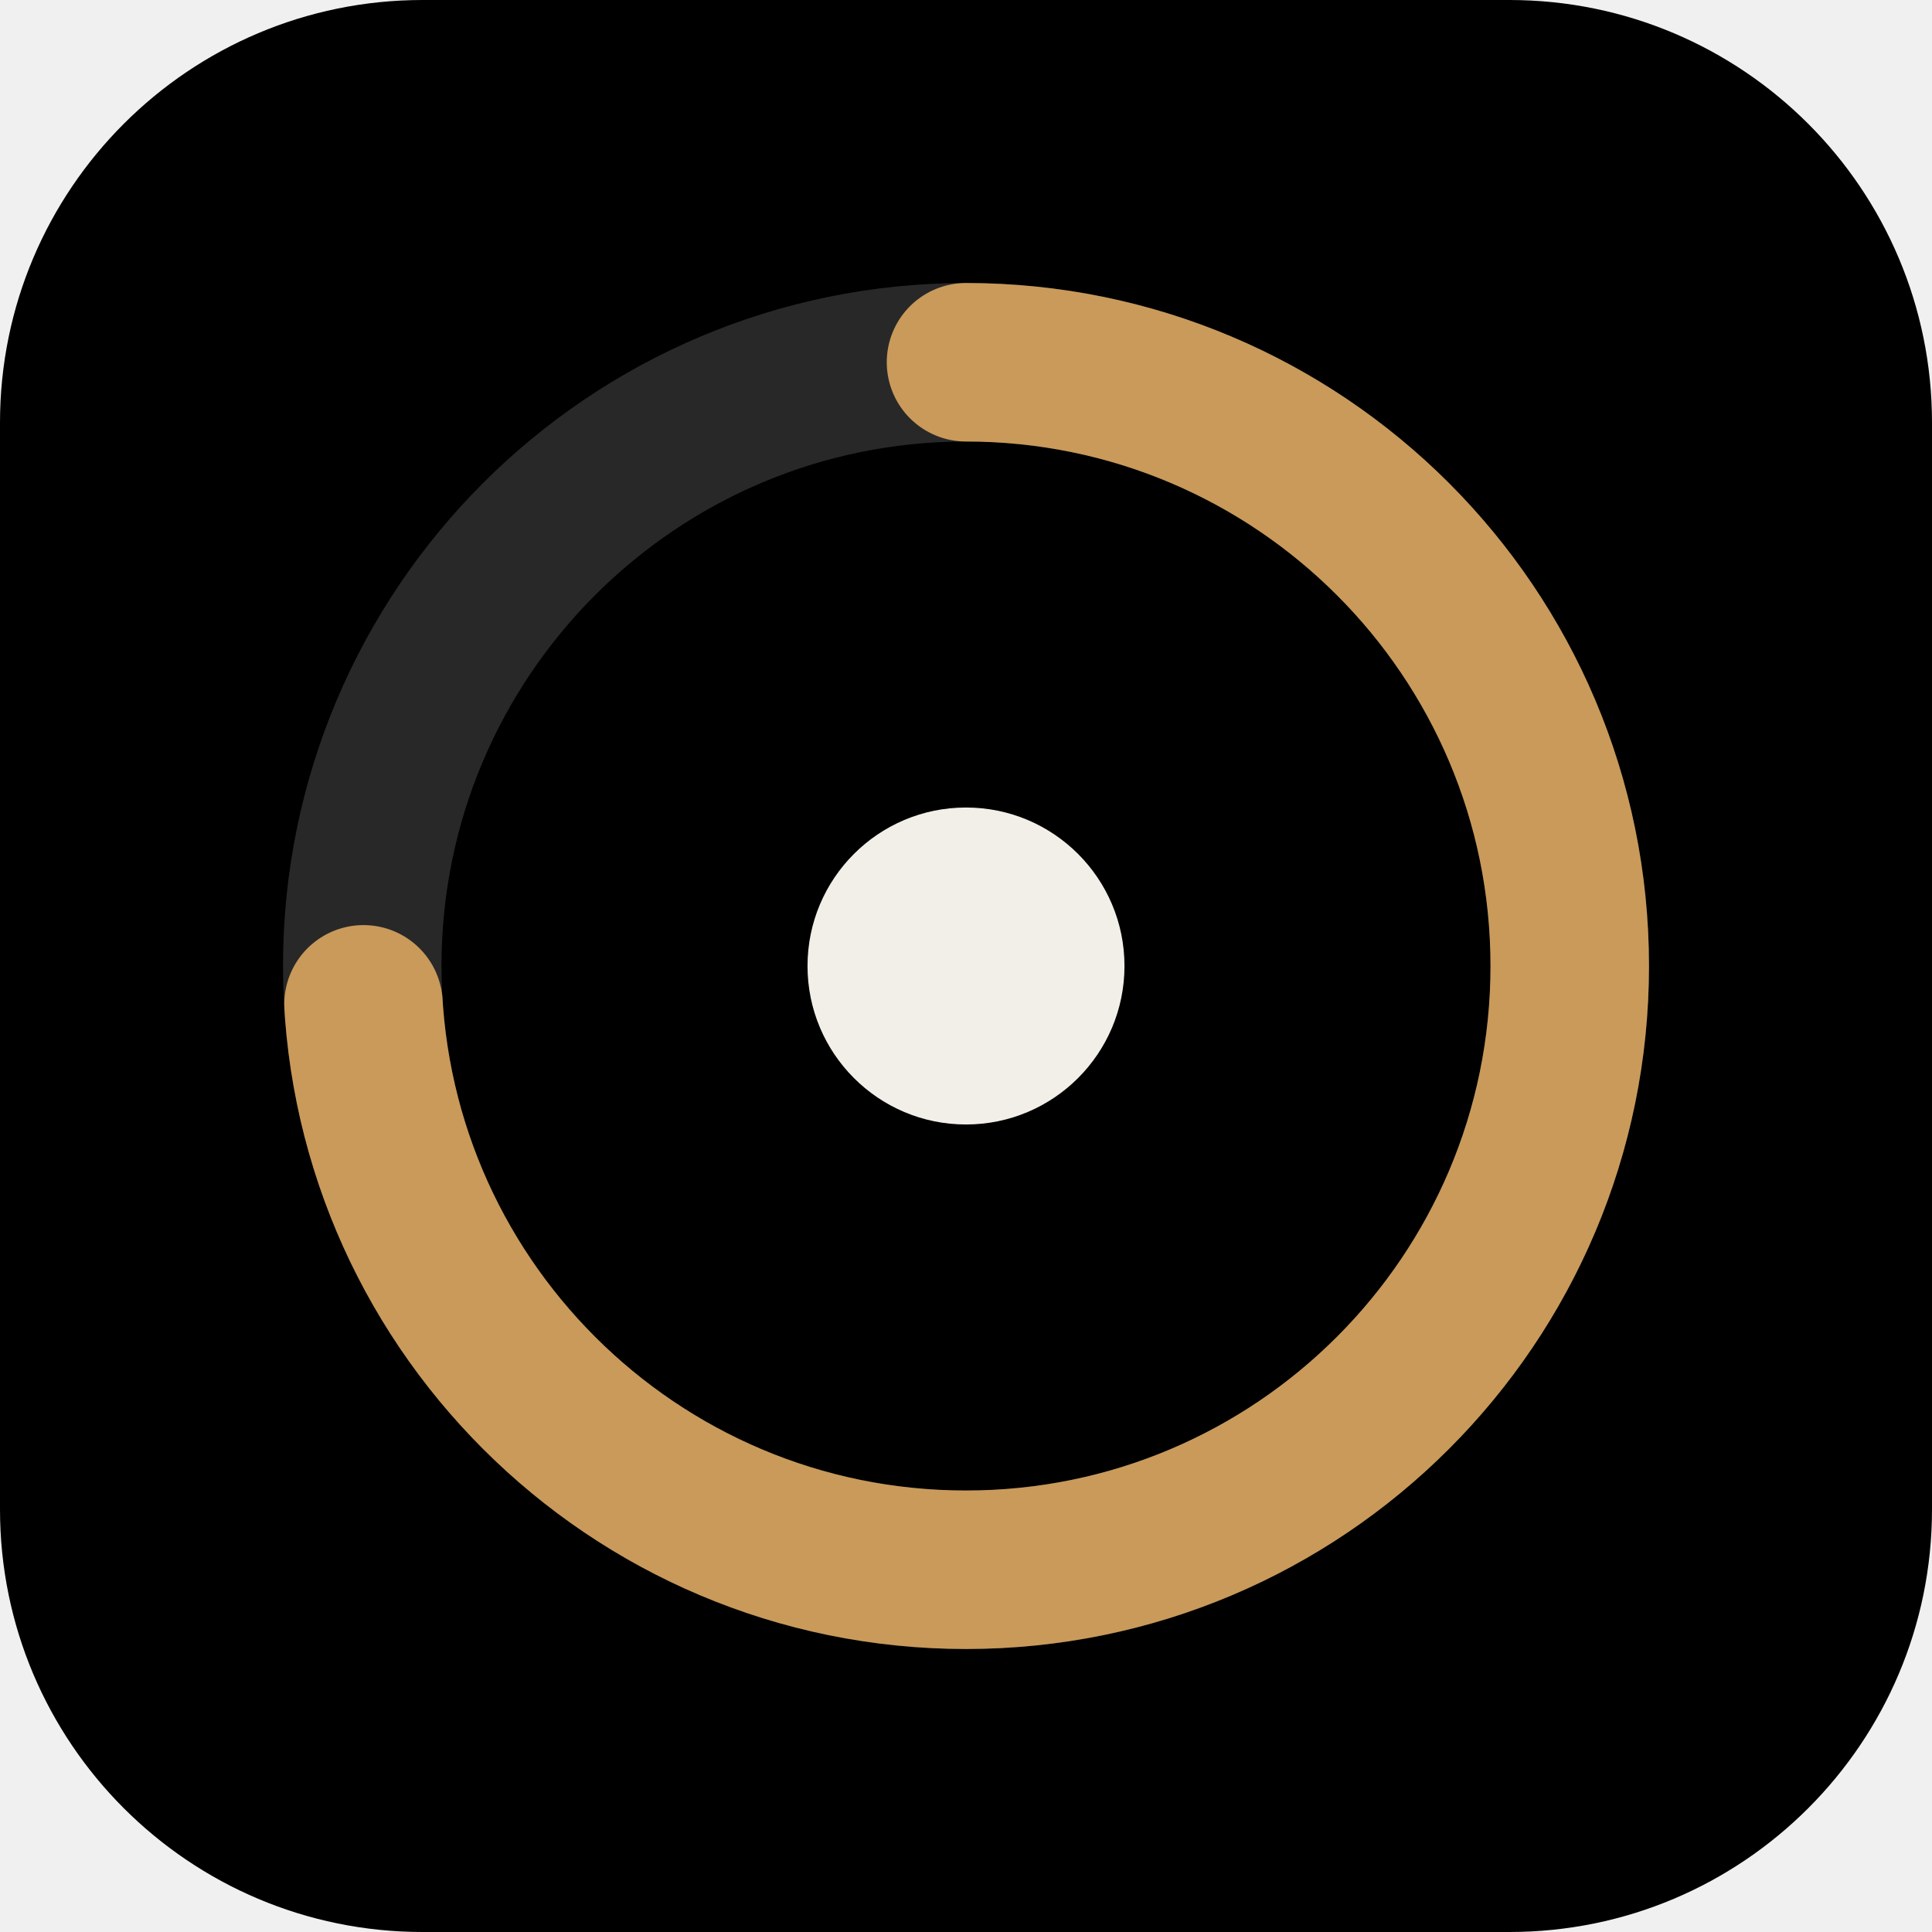
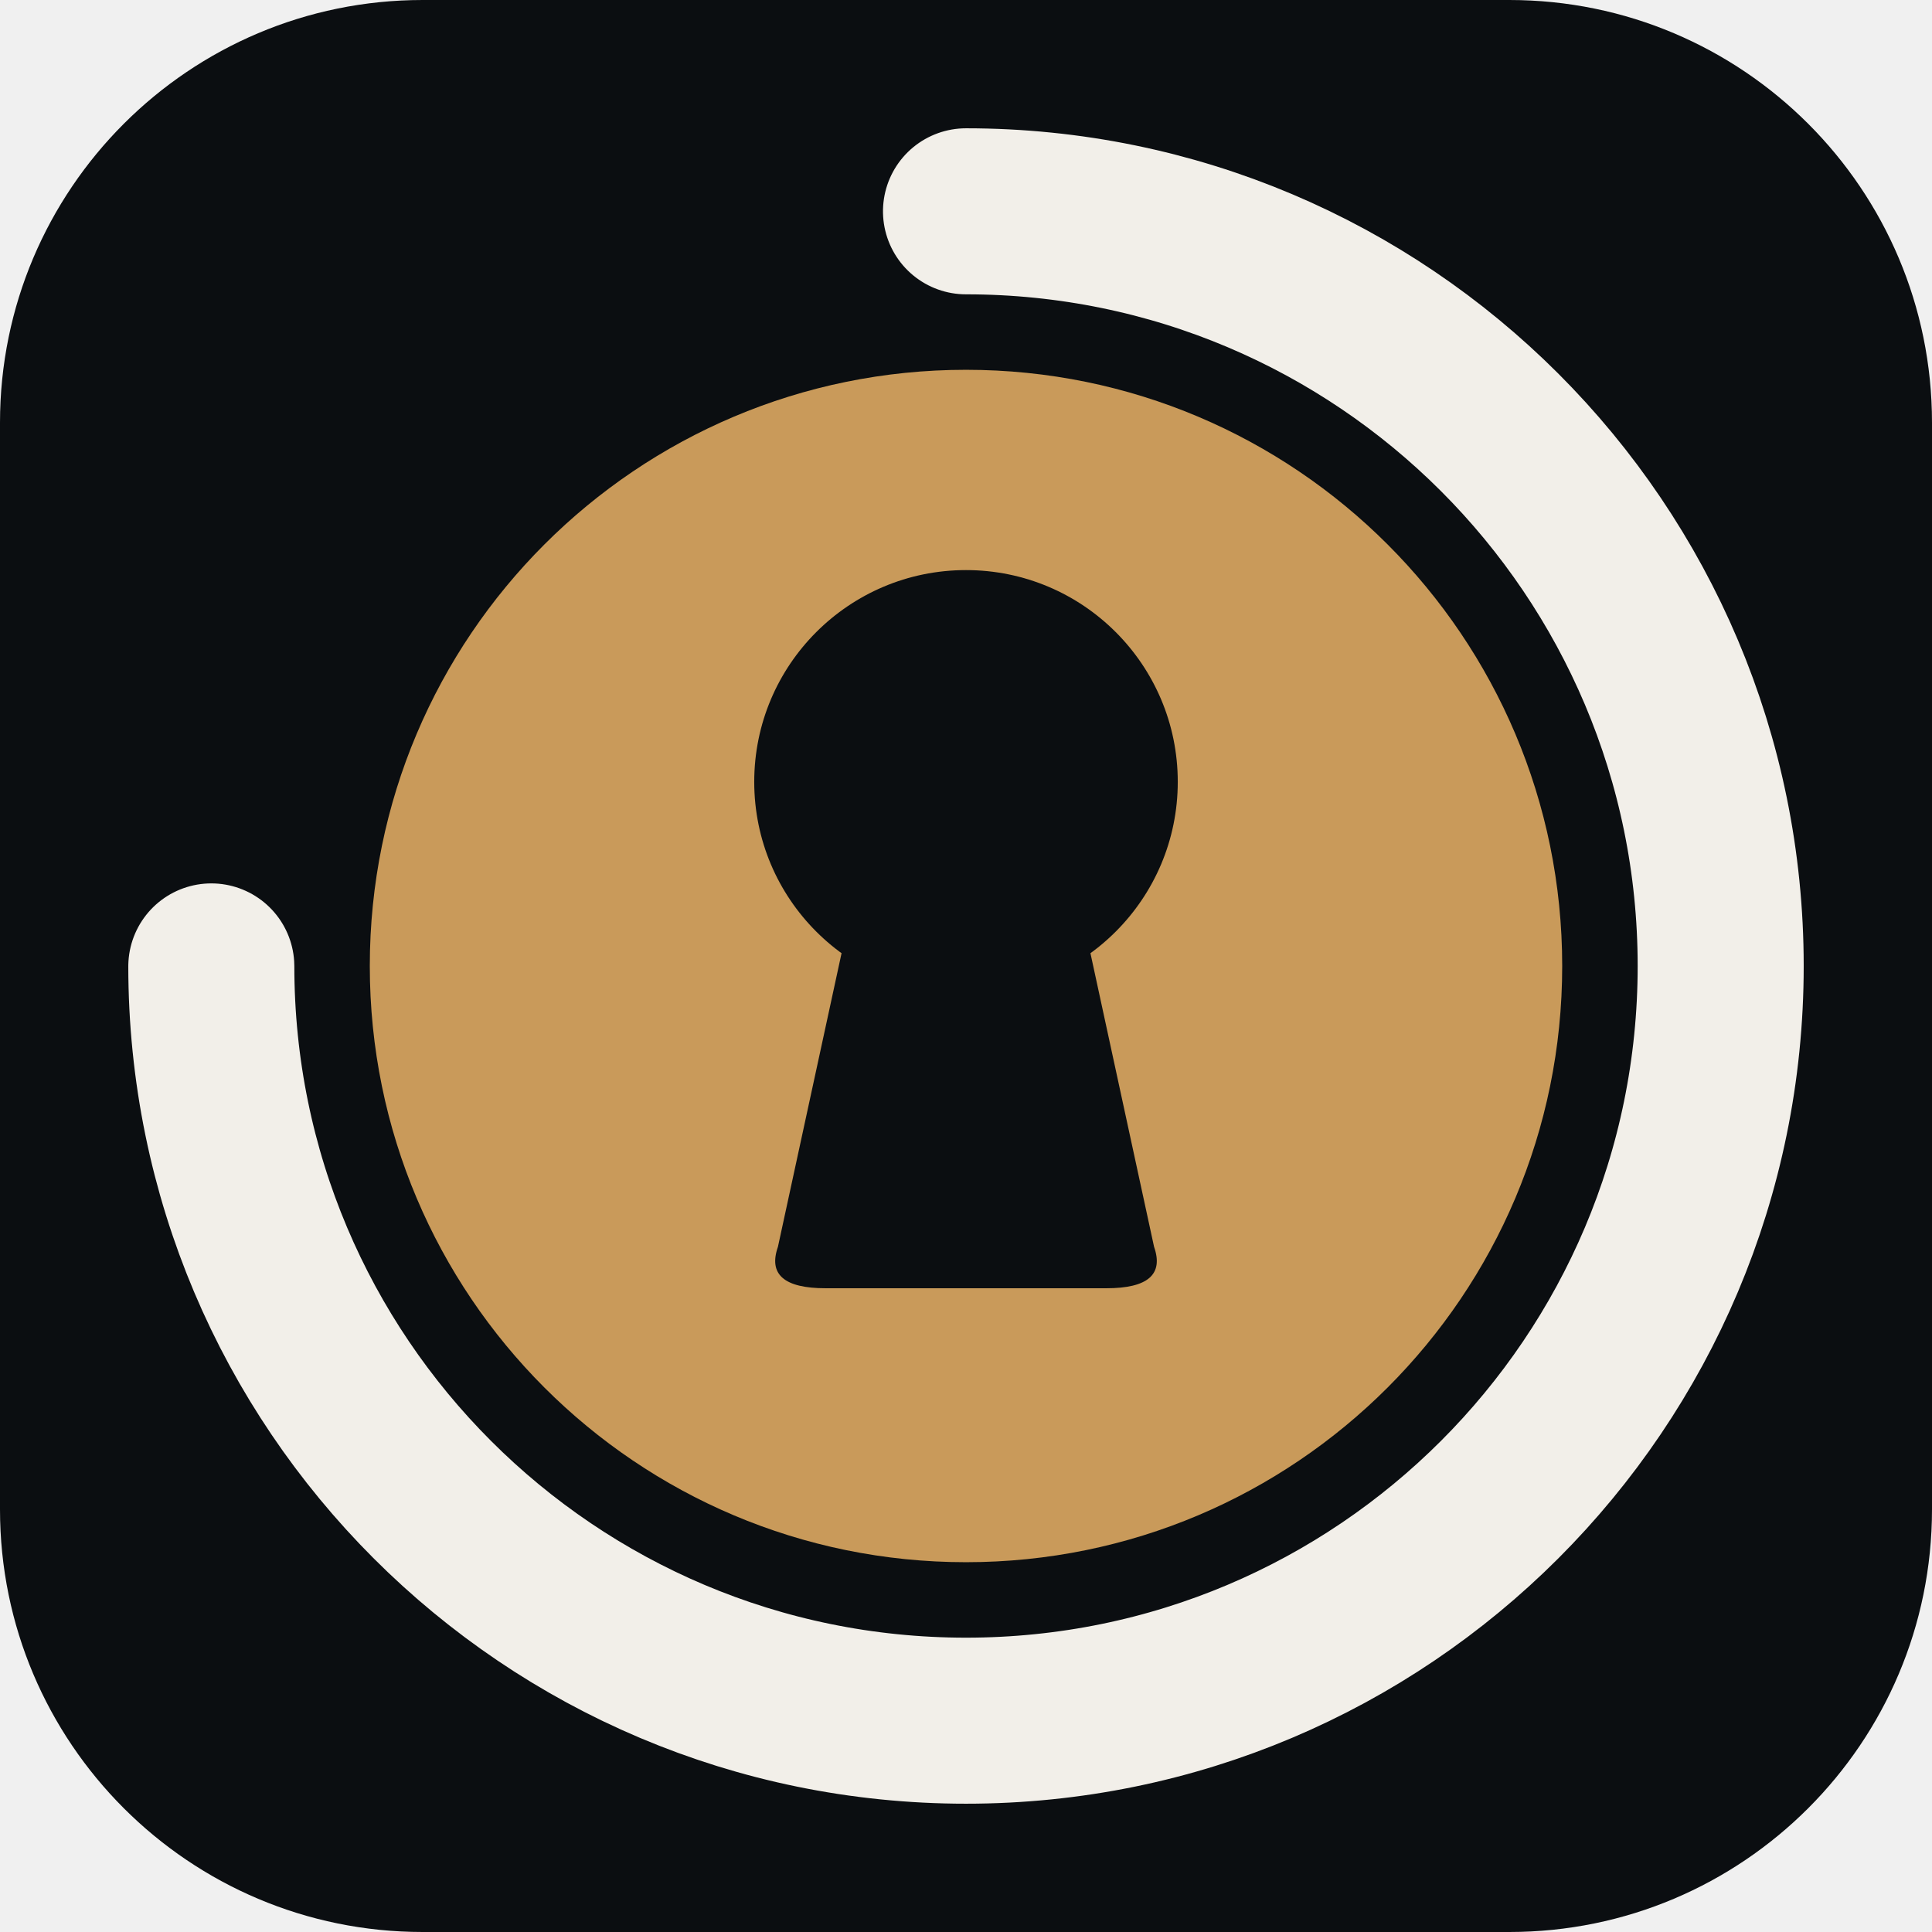
<svg xmlns="http://www.w3.org/2000/svg" viewBox="0 0 512 512">
-   <rect x="0" y="0" width="512" height="512" rx="112" ry="112" fill="#000000" />
-   <circle cx="256" cy="256" r="160" fill="none" stroke="rgba(255,255,255,0.16)" stroke-width="42" />
-   <g transform="rotate(-90 256 256)">
-     <circle cx="256" cy="256" r="160" fill="none" stroke="#C99A5A" stroke-width="42" stroke-linecap="round" stroke-dasharray="743.9 1005.3" />
-   </g>
-   <circle cx="256" cy="256" r="42" fill="#F2EFE9" />
+   <rect width="512" height="512" rx="112" fill="#0B0E11" />
+   <circle cx="256" cy="256" r="200" fill="none" stroke="#F2EFE9" stroke-opacity="1.0" stroke-width="44" stroke-linecap="round" stroke-dasharray="942.48 1256.64" transform="rotate(-90 256 256)" />
+   <mask id="kf">
+     <rect width="512" height="512" fill="#fff" />
+     <path d="M199.88,207.20 a56.12,56.12 0 1,0 112.24,0 a56.12,56.12 0 1,0 -112.24,0 Z" fill="#000" />
+     <path d="M229.16,224.28 L282.84,224.28 L305.84,330.42 Q309.68,341.40 293.21,341.40 L218.79,341.40 Q202.32,341.40 206.16,330.42 Z" fill="#000" />
+   </mask>
+   <circle cx="256" cy="256" r="158" fill="#C99A5A" mask="url(#kf)" />
</svg>
